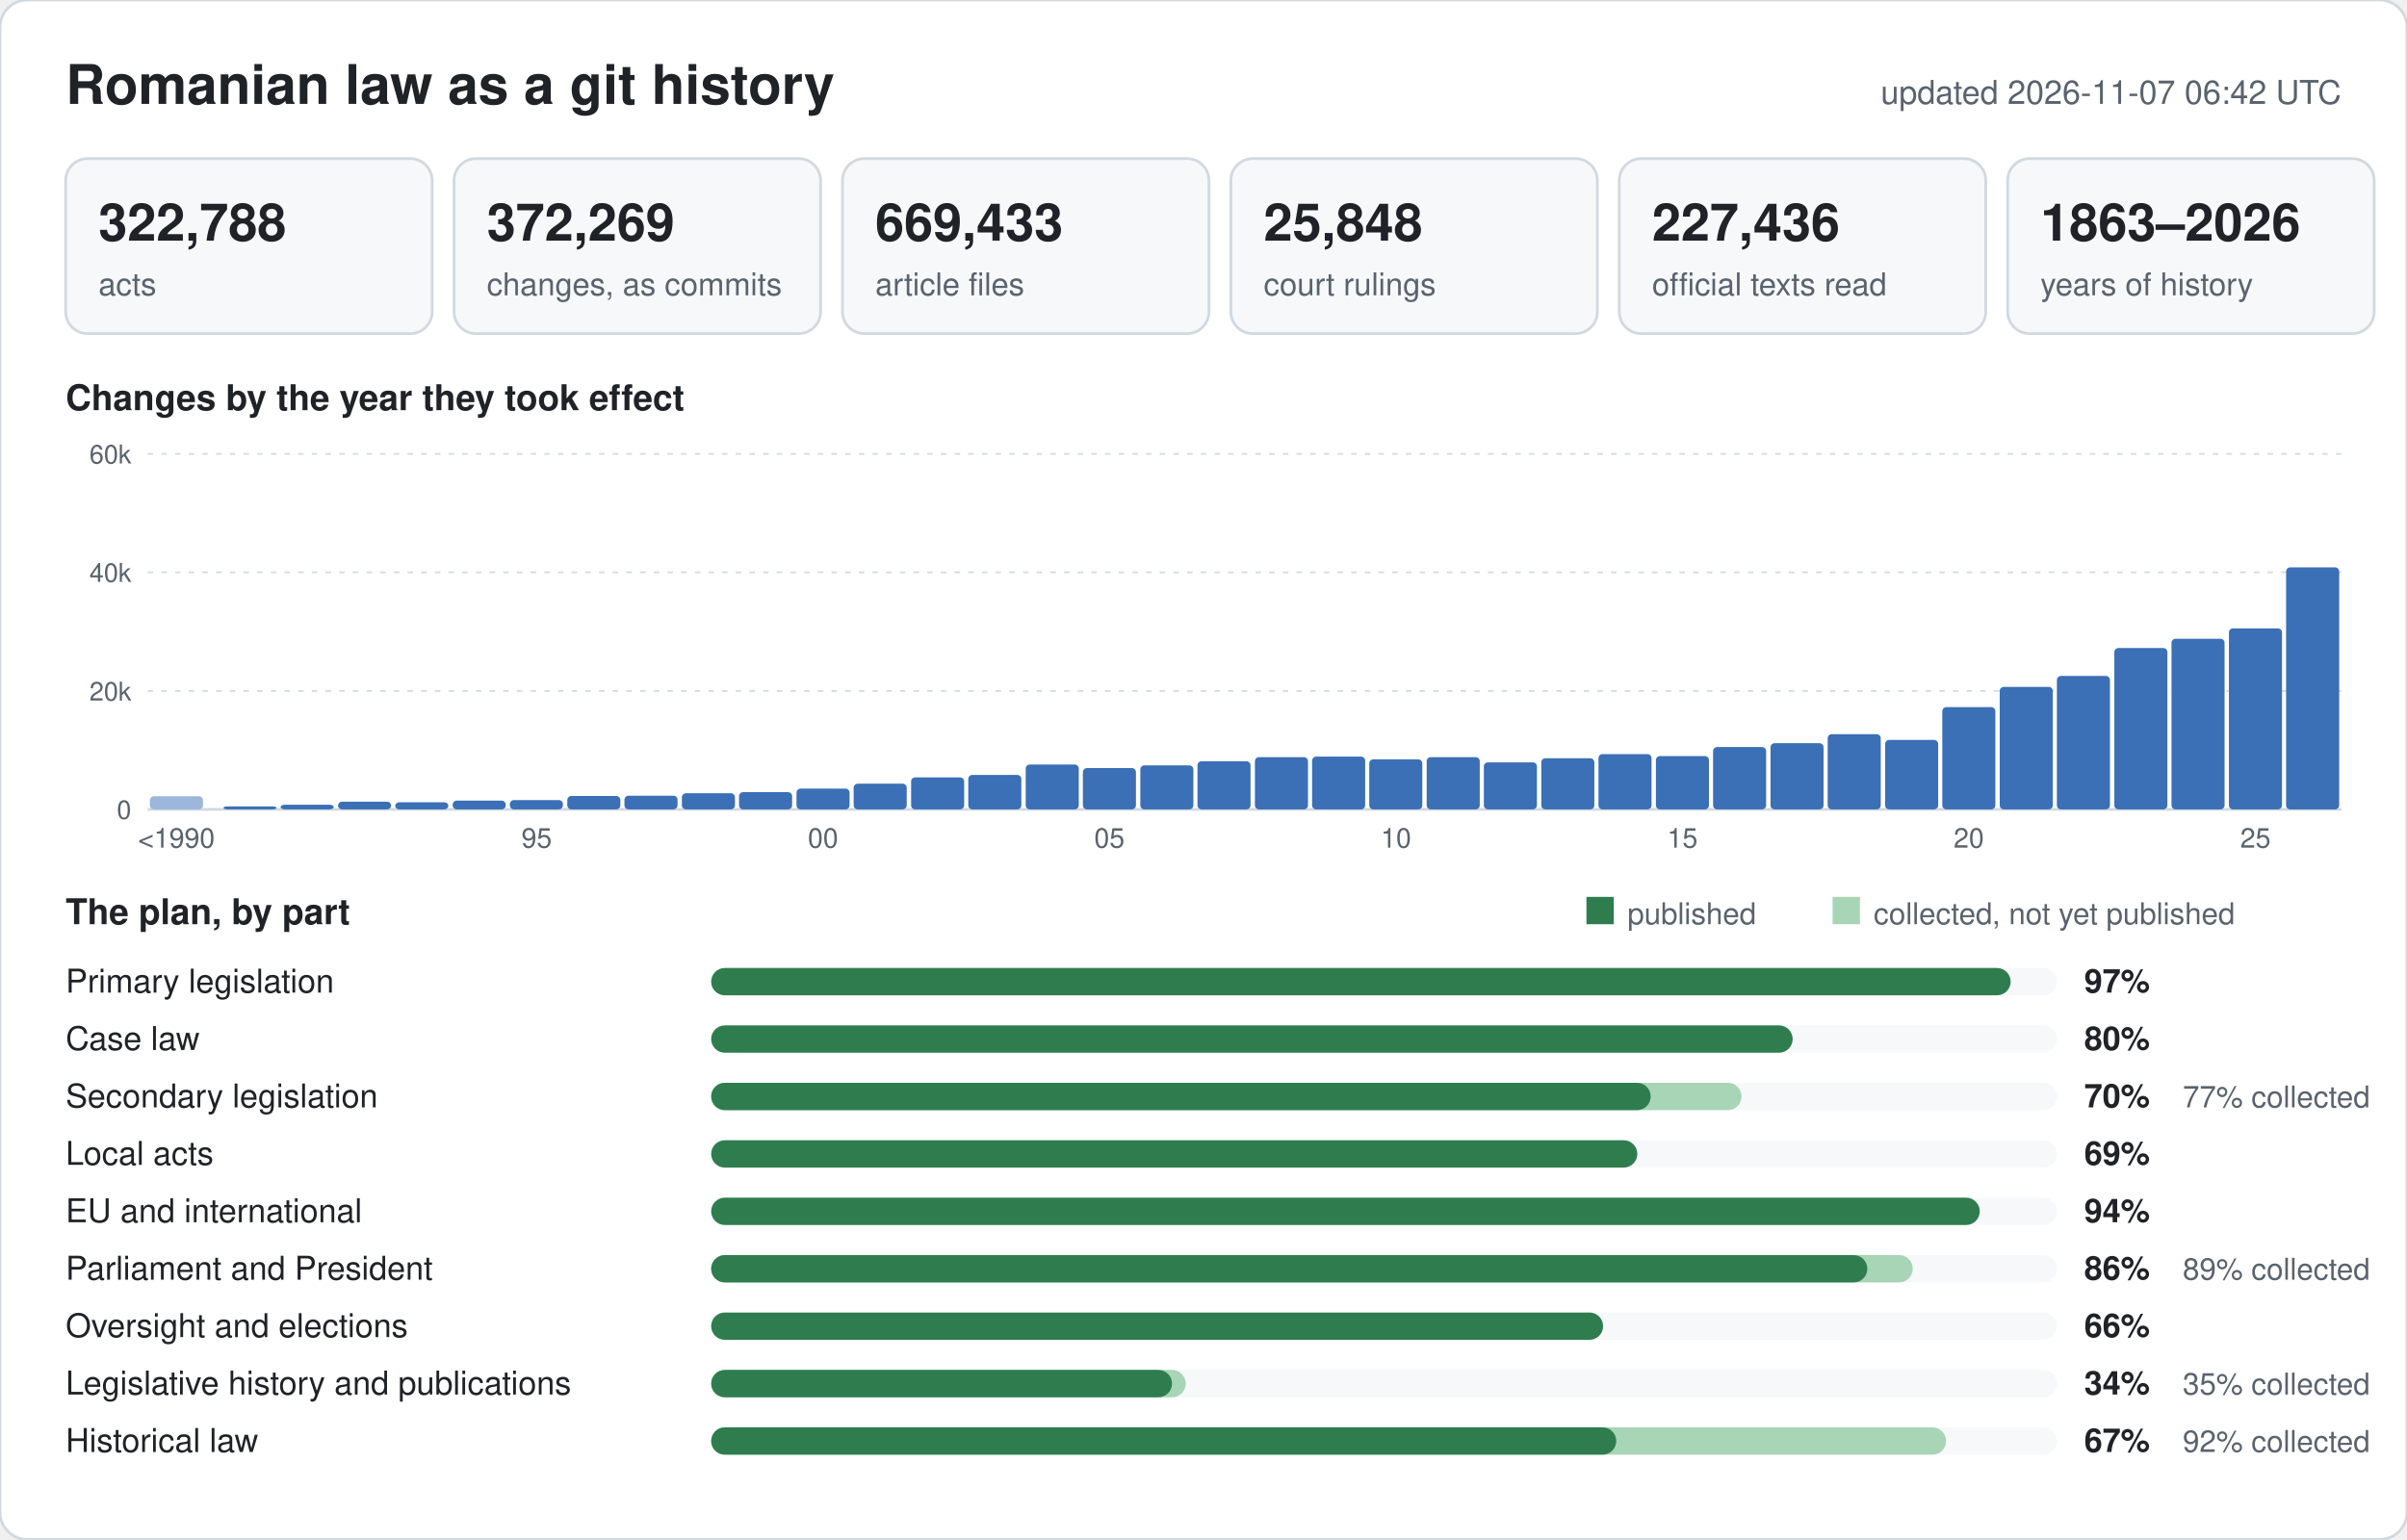
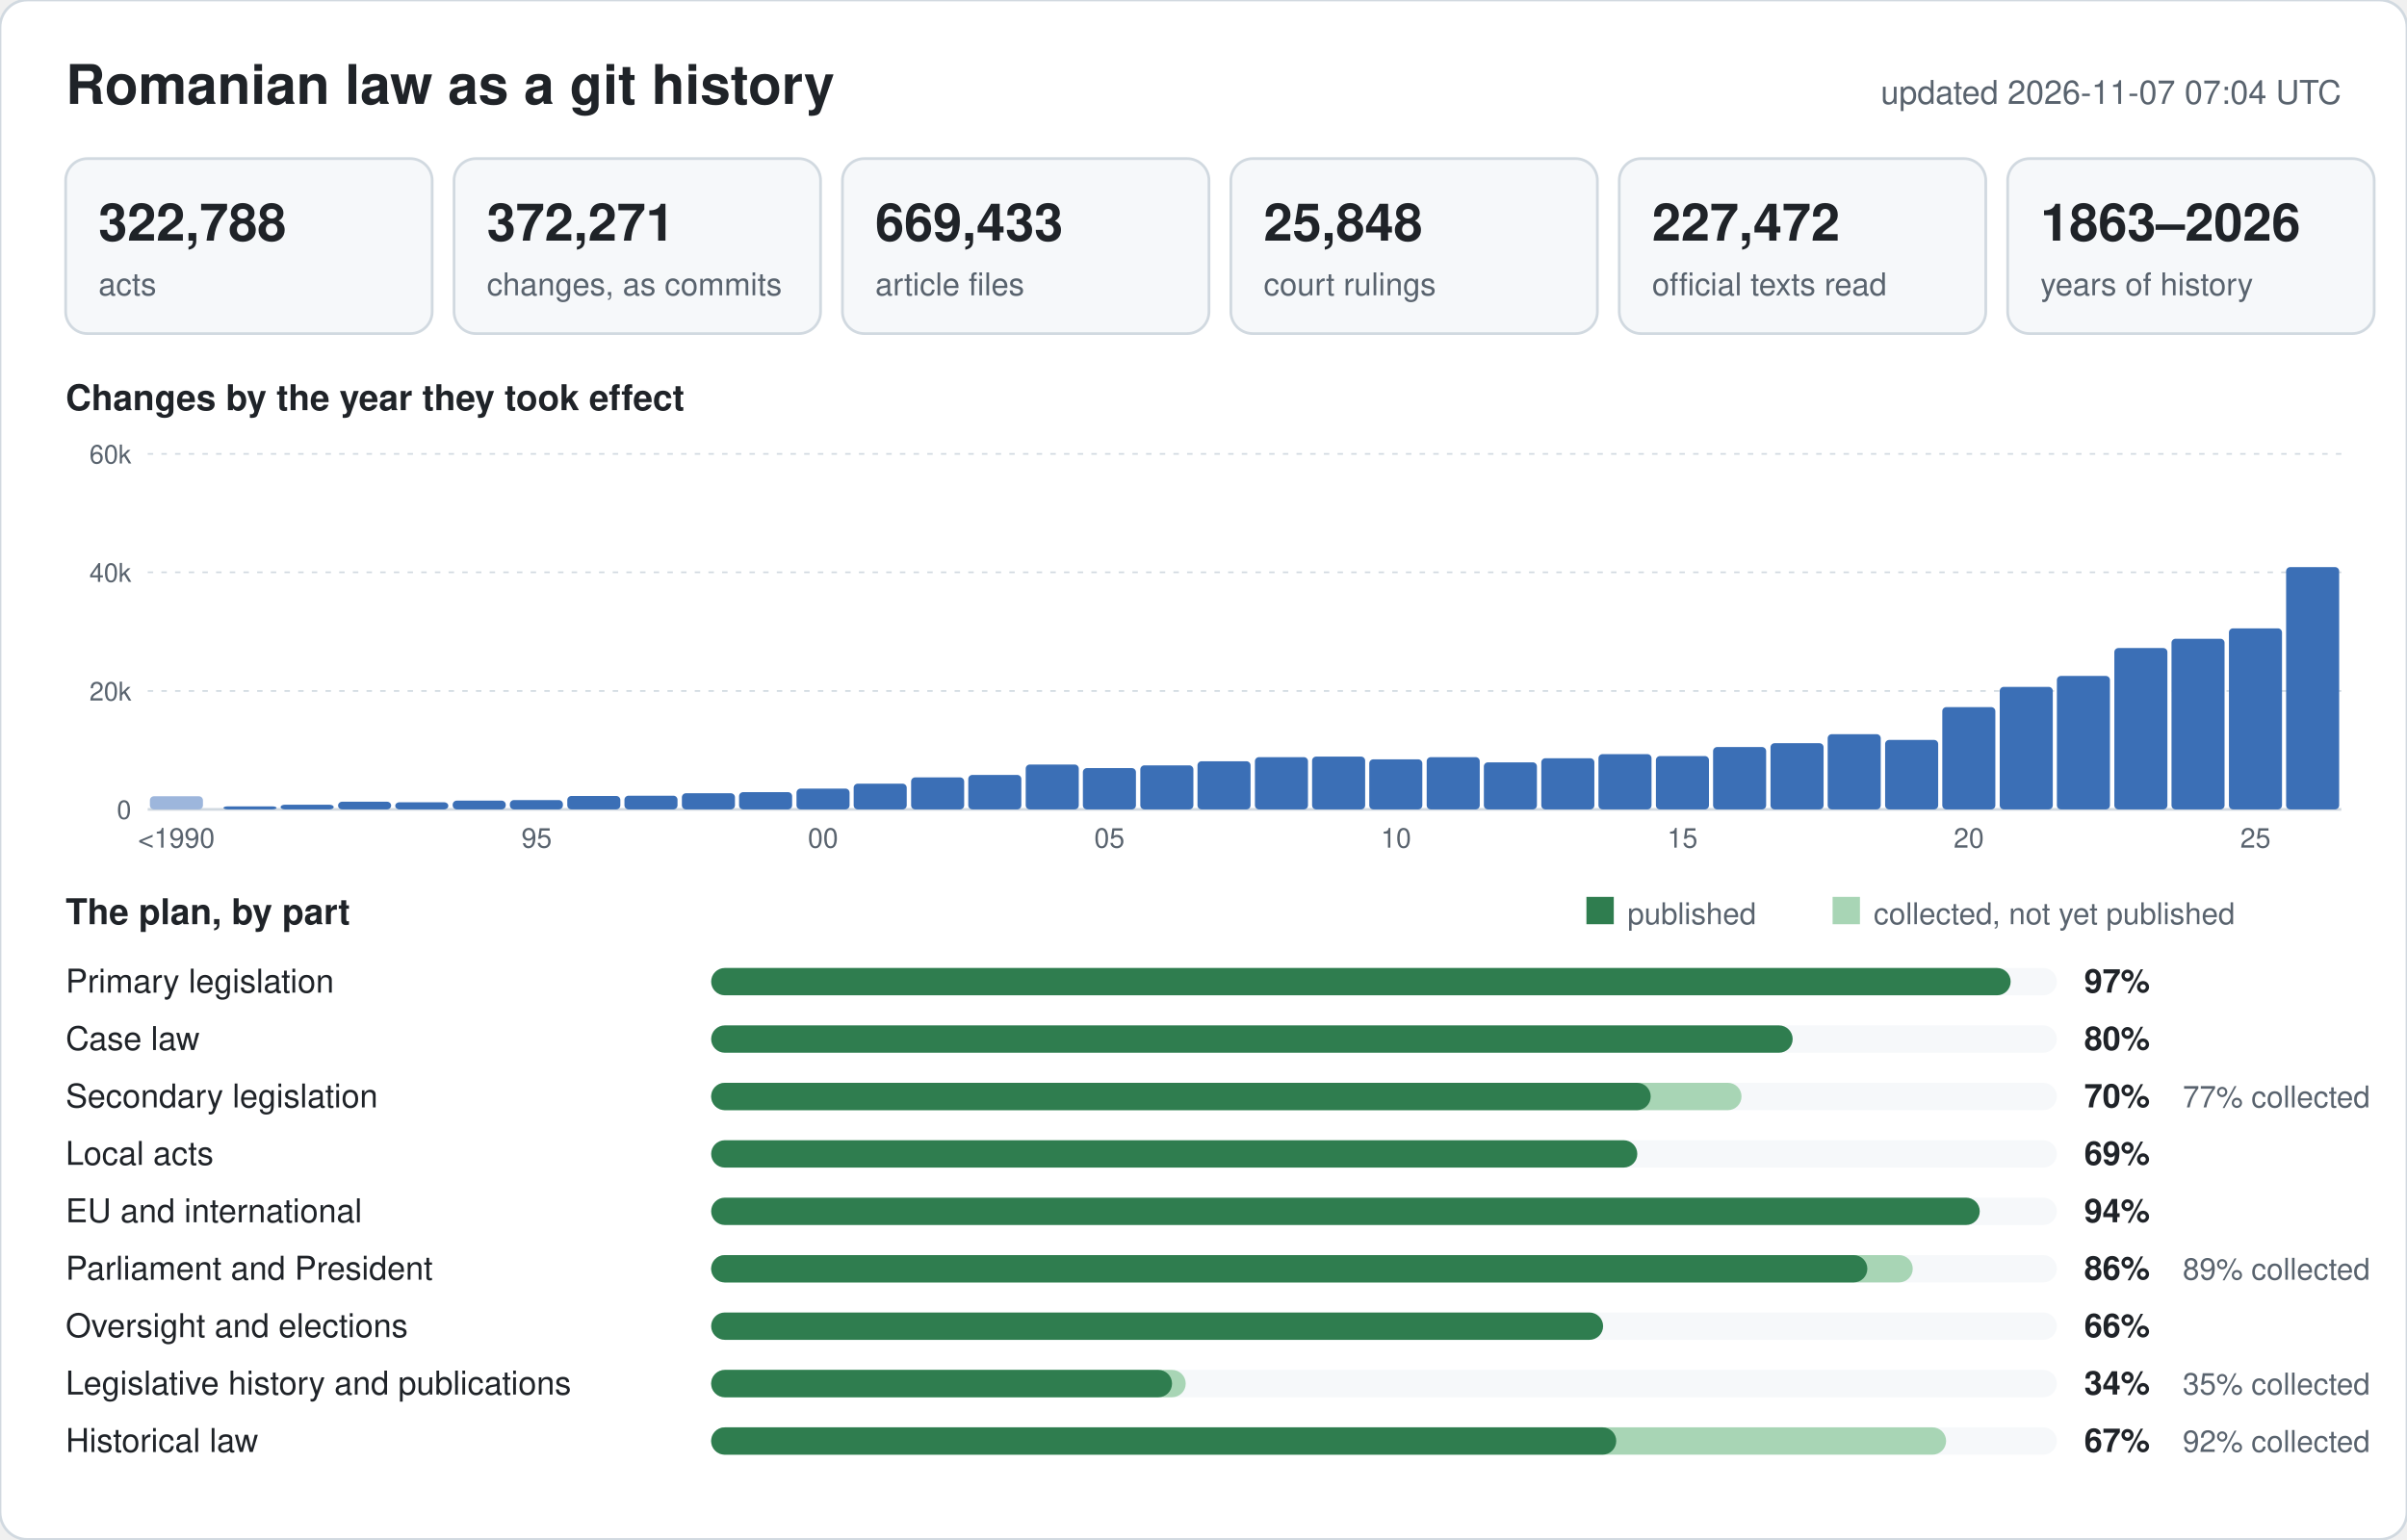
<svg xmlns="http://www.w3.org/2000/svg" width="880" height="563" viewBox="0 0 880 563" font-family="-apple-system,BlinkMacSystemFont,Segoe UI,Helvetica,Arial,sans-serif">
  <rect width="880" height="563" rx="10" fill="#ffffff" stroke="#d1d9e0" />
  <text x="24" y="38" font-size="20" font-weight="600" fill="#1f2328">Romanian law as a git history</text>
-   <text x="856" y="38" font-size="12" text-anchor="end" fill="#59636e">updated 2026-11-07 06:42 UTC</text>
+   <text x="856" y="38" font-size="12" text-anchor="end" fill="#59636e">updated 2026-11-07 07:04 UTC</text>
  <rect x="24" y="58" width="134" height="64" rx="8" fill="#f6f8fa" stroke="#d1d9e0" />
  <text x="36" y="88" font-size="19" font-weight="600" fill="#1f2328">322,788</text>
  <text x="36" y="108" font-size="11.5" fill="#59636e">acts</text>
  <rect x="166" y="58" width="134" height="64" rx="8" fill="#f6f8fa" stroke="#d1d9e0" />
-   <text x="178" y="88" font-size="19" font-weight="600" fill="#1f2328">372,269</text>
+   <text x="178" y="88" font-size="19" font-weight="600" fill="#1f2328">372,271</text>
  <text x="178" y="108" font-size="11.5" fill="#59636e">changes, as commits</text>
  <rect x="308" y="58" width="134" height="64" rx="8" fill="#f6f8fa" stroke="#d1d9e0" />
  <text x="320" y="88" font-size="19" font-weight="600" fill="#1f2328">669,433</text>
  <text x="320" y="108" font-size="11.5" fill="#59636e">article files</text>
  <rect x="450" y="58" width="134" height="64" rx="8" fill="#f6f8fa" stroke="#d1d9e0" />
  <text x="462" y="88" font-size="19" font-weight="600" fill="#1f2328">25,848</text>
  <text x="462" y="108" font-size="11.5" fill="#59636e">court rulings</text>
  <rect x="592" y="58" width="134" height="64" rx="8" fill="#f6f8fa" stroke="#d1d9e0" />
-   <text x="604" y="88" font-size="19" font-weight="600" fill="#1f2328">227,436</text>
+   <text x="604" y="88" font-size="19" font-weight="600" fill="#1f2328">227,472</text>
  <text x="604" y="108" font-size="11.5" fill="#59636e">official texts read</text>
  <rect x="734" y="58" width="134" height="64" rx="8" fill="#f6f8fa" stroke="#d1d9e0" />
  <text x="746" y="88" font-size="19" font-weight="600" fill="#1f2328">1863–2026</text>
  <text x="746" y="108" font-size="11.5" fill="#59636e">years of history</text>
  <text x="24" y="150" font-size="13" font-weight="600" fill="#1f2328">Changes by the year they took effect</text>
  <line x1="54" y1="296.0" x2="856" y2="296.0" stroke="#d1d9e0" stroke-width="1" />
  <text x="48" y="299.5" font-size="9.5" text-anchor="end" fill="#59636e">0</text>
  <line x1="54" y1="252.7" x2="856" y2="252.7" stroke="#d1d9e0" stroke-width="0.6" stroke-dasharray="2 3" />
  <text x="48" y="256.2" font-size="9.5" text-anchor="end" fill="#59636e">20k</text>
  <line x1="54" y1="209.3" x2="856" y2="209.3" stroke="#d1d9e0" stroke-width="0.6" stroke-dasharray="2 3" />
  <text x="48" y="212.8" font-size="9.5" text-anchor="end" fill="#59636e">40k</text>
  <line x1="54" y1="166.0" x2="856" y2="166.0" stroke="#d1d9e0" stroke-width="0.6" stroke-dasharray="2 3" />
  <text x="48" y="169.5" font-size="9.5" text-anchor="end" fill="#59636e">60k</text>
  <rect x="54.8" y="291.2" width="19.4" height="4.8" rx="1.5" fill="#9db6dc" />
  <text x="64.5" y="310" font-size="10" text-anchor="middle" fill="#59636e">&lt;1990</text>
  <rect x="81.7" y="294.9" width="19.4" height="1.1" rx="1.5" fill="#3b6fb6" />
  <rect x="102.6" y="294.3" width="19.4" height="1.7" rx="1.5" fill="#3b6fb6" />
  <rect x="123.6" y="293.2" width="19.4" height="2.8" rx="1.5" fill="#3b6fb6" />
  <rect x="144.5" y="293.4" width="19.4" height="2.6" rx="1.5" fill="#3b6fb6" />
  <rect x="165.5" y="292.8" width="19.4" height="3.2" rx="1.5" fill="#3b6fb6" />
  <rect x="186.4" y="292.6" width="19.4" height="3.4" rx="1.5" fill="#3b6fb6" />
  <text x="196.2" y="310" font-size="10" text-anchor="middle" fill="#59636e">95</text>
  <rect x="207.4" y="291.1" width="19.4" height="4.9" rx="1.5" fill="#3b6fb6" />
  <rect x="228.3" y="291.0" width="19.4" height="5.0" rx="1.5" fill="#3b6fb6" />
  <rect x="249.3" y="290.1" width="19.4" height="5.9" rx="1.5" fill="#3b6fb6" />
  <rect x="270.2" y="289.7" width="19.4" height="6.3" rx="1.5" fill="#3b6fb6" />
  <rect x="291.2" y="288.4" width="19.4" height="7.6" rx="1.5" fill="#3b6fb6" />
  <text x="300.9" y="310" font-size="10" text-anchor="middle" fill="#59636e">00</text>
  <rect x="312.1" y="286.6" width="19.4" height="9.4" rx="1.5" fill="#3b6fb6" />
  <rect x="333.1" y="284.3" width="19.4" height="11.7" rx="1.5" fill="#3b6fb6" />
  <rect x="354.0" y="283.4" width="19.4" height="12.6" rx="1.5" fill="#3b6fb6" />
  <rect x="375.0" y="279.6" width="19.4" height="16.4" rx="1.5" fill="#3b6fb6" />
  <rect x="395.9" y="280.9" width="19.4" height="15.1" rx="1.5" fill="#3b6fb6" />
  <text x="405.6" y="310" font-size="10" text-anchor="middle" fill="#59636e">05</text>
  <rect x="416.9" y="279.9" width="19.4" height="16.1" rx="1.5" fill="#3b6fb6" />
  <rect x="437.8" y="278.4" width="19.4" height="17.6" rx="1.5" fill="#3b6fb6" />
  <rect x="458.8" y="276.9" width="19.4" height="19.1" rx="1.5" fill="#3b6fb6" />
  <rect x="479.7" y="276.7" width="19.4" height="19.3" rx="1.5" fill="#3b6fb6" />
  <rect x="500.6" y="277.7" width="19.4" height="18.3" rx="1.5" fill="#3b6fb6" />
  <text x="510.4" y="310" font-size="10" text-anchor="middle" fill="#59636e">10</text>
  <rect x="521.6" y="276.9" width="19.4" height="19.1" rx="1.5" fill="#3b6fb6" />
  <rect x="542.5" y="278.8" width="19.4" height="17.2" rx="1.5" fill="#3b6fb6" />
  <rect x="563.5" y="277.3" width="19.4" height="18.7" rx="1.5" fill="#3b6fb6" />
  <rect x="584.4" y="275.8" width="19.4" height="20.2" rx="1.5" fill="#3b6fb6" />
  <rect x="605.4" y="276.5" width="19.4" height="19.5" rx="1.5" fill="#3b6fb6" />
  <text x="615.1" y="310" font-size="10" text-anchor="middle" fill="#59636e">15</text>
  <rect x="626.3" y="273.2" width="19.4" height="22.8" rx="1.5" fill="#3b6fb6" />
  <rect x="647.3" y="271.8" width="19.4" height="24.2" rx="1.5" fill="#3b6fb6" />
  <rect x="668.2" y="268.5" width="19.4" height="27.5" rx="1.5" fill="#3b6fb6" />
  <rect x="689.2" y="270.6" width="19.4" height="25.4" rx="1.5" fill="#3b6fb6" />
  <rect x="710.1" y="258.6" width="19.4" height="37.4" rx="1.5" fill="#3b6fb6" />
  <text x="719.8" y="310" font-size="10" text-anchor="middle" fill="#59636e">20</text>
  <rect x="731.1" y="251.2" width="19.4" height="44.8" rx="1.5" fill="#3b6fb6" />
  <rect x="752.0" y="247.2" width="19.4" height="48.8" rx="1.5" fill="#3b6fb6" />
  <rect x="773.0" y="237.0" width="19.4" height="59.0" rx="1.5" fill="#3b6fb6" />
  <rect x="793.9" y="233.6" width="19.4" height="62.4" rx="1.5" fill="#3b6fb6" />
  <rect x="814.9" y="229.8" width="19.4" height="66.2" rx="1.5" fill="#3b6fb6" />
  <text x="824.6" y="310" font-size="10" text-anchor="middle" fill="#59636e">25</text>
-   <rect x="835.8" y="207.5" width="19.4" height="88.5" rx="1.5" fill="#3b6fb6" />
+   <rect x="835.8" y="207.4" width="19.4" height="88.6" rx="1.5" fill="#3b6fb6" />
  <text x="24" y="338" font-size="13" font-weight="600" fill="#1f2328">The plan, by part</text>
  <rect x="580" y="328" width="10" height="10" fill="#2f7d4f" />
  <text x="595" y="338" font-size="11" fill="#59636e">published</text>
  <rect x="670" y="328" width="10" height="10" fill="#a8d5b5" />
  <text x="685" y="338" font-size="11" fill="#59636e">collected, not yet published</text>
  <text x="24" y="363" font-size="12" fill="#1f2328">Primary legislation</text>
  <rect x="260" y="354" width="492" height="10" rx="5" fill="#f6f8fa" />
  <rect x="260" y="354" width="475.1" height="10" rx="5" fill="#2f7d4f" />
  <text x="762" y="363" font-size="12" font-weight="600" fill="#1f2328">97%</text>
  <text x="24" y="384" font-size="12" fill="#1f2328">Case law</text>
  <rect x="260" y="375" width="492" height="10" rx="5" fill="#f6f8fa" />
  <rect x="260" y="375" width="395.4" height="10" rx="5" fill="#2f7d4f" />
  <text x="762" y="384" font-size="12" font-weight="600" fill="#1f2328">80%</text>
  <text x="24" y="405" font-size="12" fill="#1f2328">Secondary legislation</text>
  <rect x="260" y="396" width="492" height="10" rx="5" fill="#f6f8fa" />
  <rect x="260" y="396" width="376.7" height="10" rx="5" fill="#a8d5b5" />
  <rect x="260" y="396" width="343.5" height="10" rx="5" fill="#2f7d4f" />
  <text x="762" y="405" font-size="12" font-weight="600" fill="#1f2328">70%</text>
  <text x="798" y="405" font-size="11" fill="#59636e">77% collected</text>
  <text x="24" y="426" font-size="12" fill="#1f2328">Local acts</text>
  <rect x="260" y="417" width="492" height="10" rx="5" fill="#f6f8fa" />
  <rect x="260" y="417" width="338.6" height="10" rx="5" fill="#2f7d4f" />
  <text x="762" y="426" font-size="12" font-weight="600" fill="#1f2328">69%</text>
  <text x="24" y="447" font-size="12" fill="#1f2328">EU and international</text>
  <rect x="260" y="438" width="492" height="10" rx="5" fill="#f6f8fa" />
  <rect x="260" y="438" width="463.8" height="10" rx="5" fill="#2f7d4f" />
  <text x="762" y="447" font-size="12" font-weight="600" fill="#1f2328">94%</text>
  <text x="24" y="468" font-size="12" fill="#1f2328">Parliament and President</text>
  <rect x="260" y="459" width="492" height="10" rx="5" fill="#f6f8fa" />
  <rect x="260" y="459" width="439.3" height="10" rx="5" fill="#a8d5b5" />
  <rect x="260" y="459" width="422.7" height="10" rx="5" fill="#2f7d4f" />
  <text x="762" y="468" font-size="12" font-weight="600" fill="#1f2328">86%</text>
  <text x="798" y="468" font-size="11" fill="#59636e">89% collected</text>
  <text x="24" y="489" font-size="12" fill="#1f2328">Oversight and elections</text>
  <rect x="260" y="480" width="492" height="10" rx="5" fill="#f6f8fa" />
  <rect x="260" y="480" width="326.1" height="10" rx="5" fill="#2f7d4f" />
  <text x="762" y="489" font-size="12" font-weight="600" fill="#1f2328">66%</text>
  <text x="24" y="510" font-size="12" fill="#1f2328">Legislative history and publications</text>
  <rect x="260" y="501" width="492" height="10" rx="5" fill="#f6f8fa" />
  <rect x="260" y="501" width="173.5" height="10" rx="5" fill="#a8d5b5" />
  <rect x="260" y="501" width="168.5" height="10" rx="5" fill="#2f7d4f" />
  <text x="762" y="510" font-size="12" font-weight="600" fill="#1f2328">34%</text>
  <text x="798" y="510" font-size="11" fill="#59636e">35% collected</text>
  <text x="24" y="531" font-size="12" fill="#1f2328">Historical law</text>
  <rect x="260" y="522" width="492" height="10" rx="5" fill="#f6f8fa" />
  <rect x="260" y="522" width="451.5" height="10" rx="5" fill="#a8d5b5" />
  <rect x="260" y="522" width="330.9" height="10" rx="5" fill="#2f7d4f" />
  <text x="762" y="531" font-size="12" font-weight="600" fill="#1f2328">67%</text>
  <text x="798" y="531" font-size="11" fill="#59636e">92% collected</text>
</svg>
